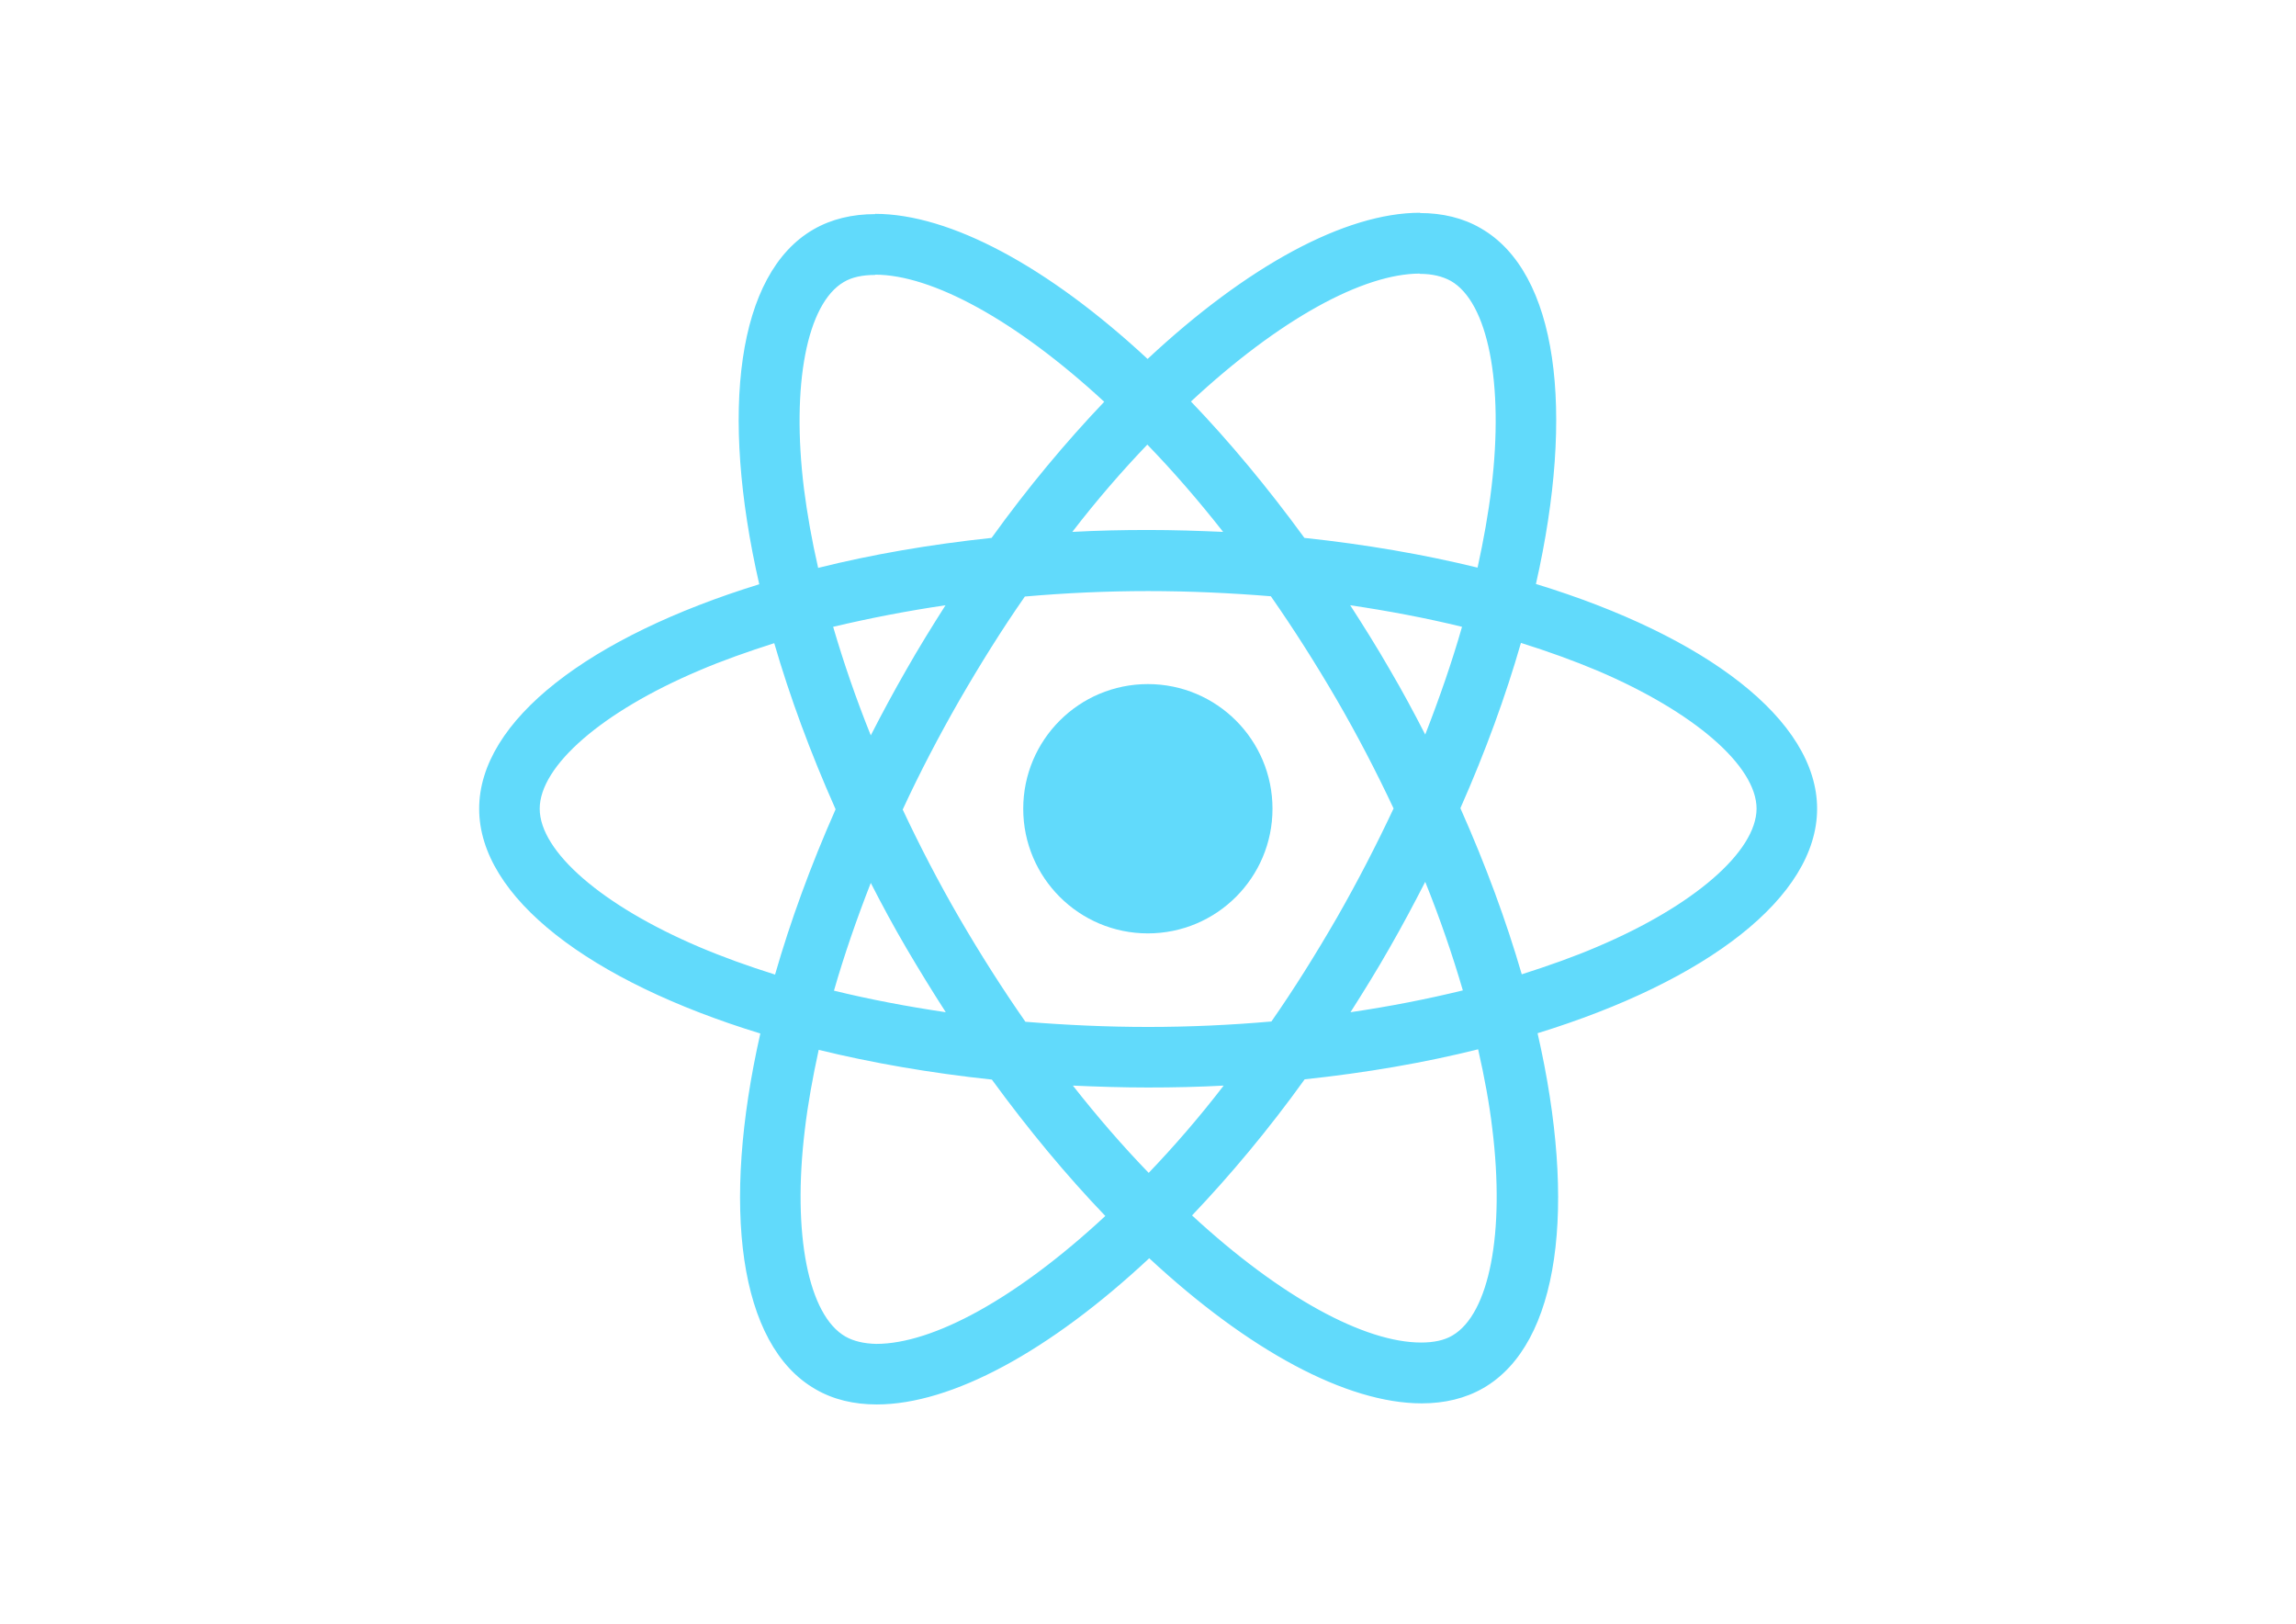
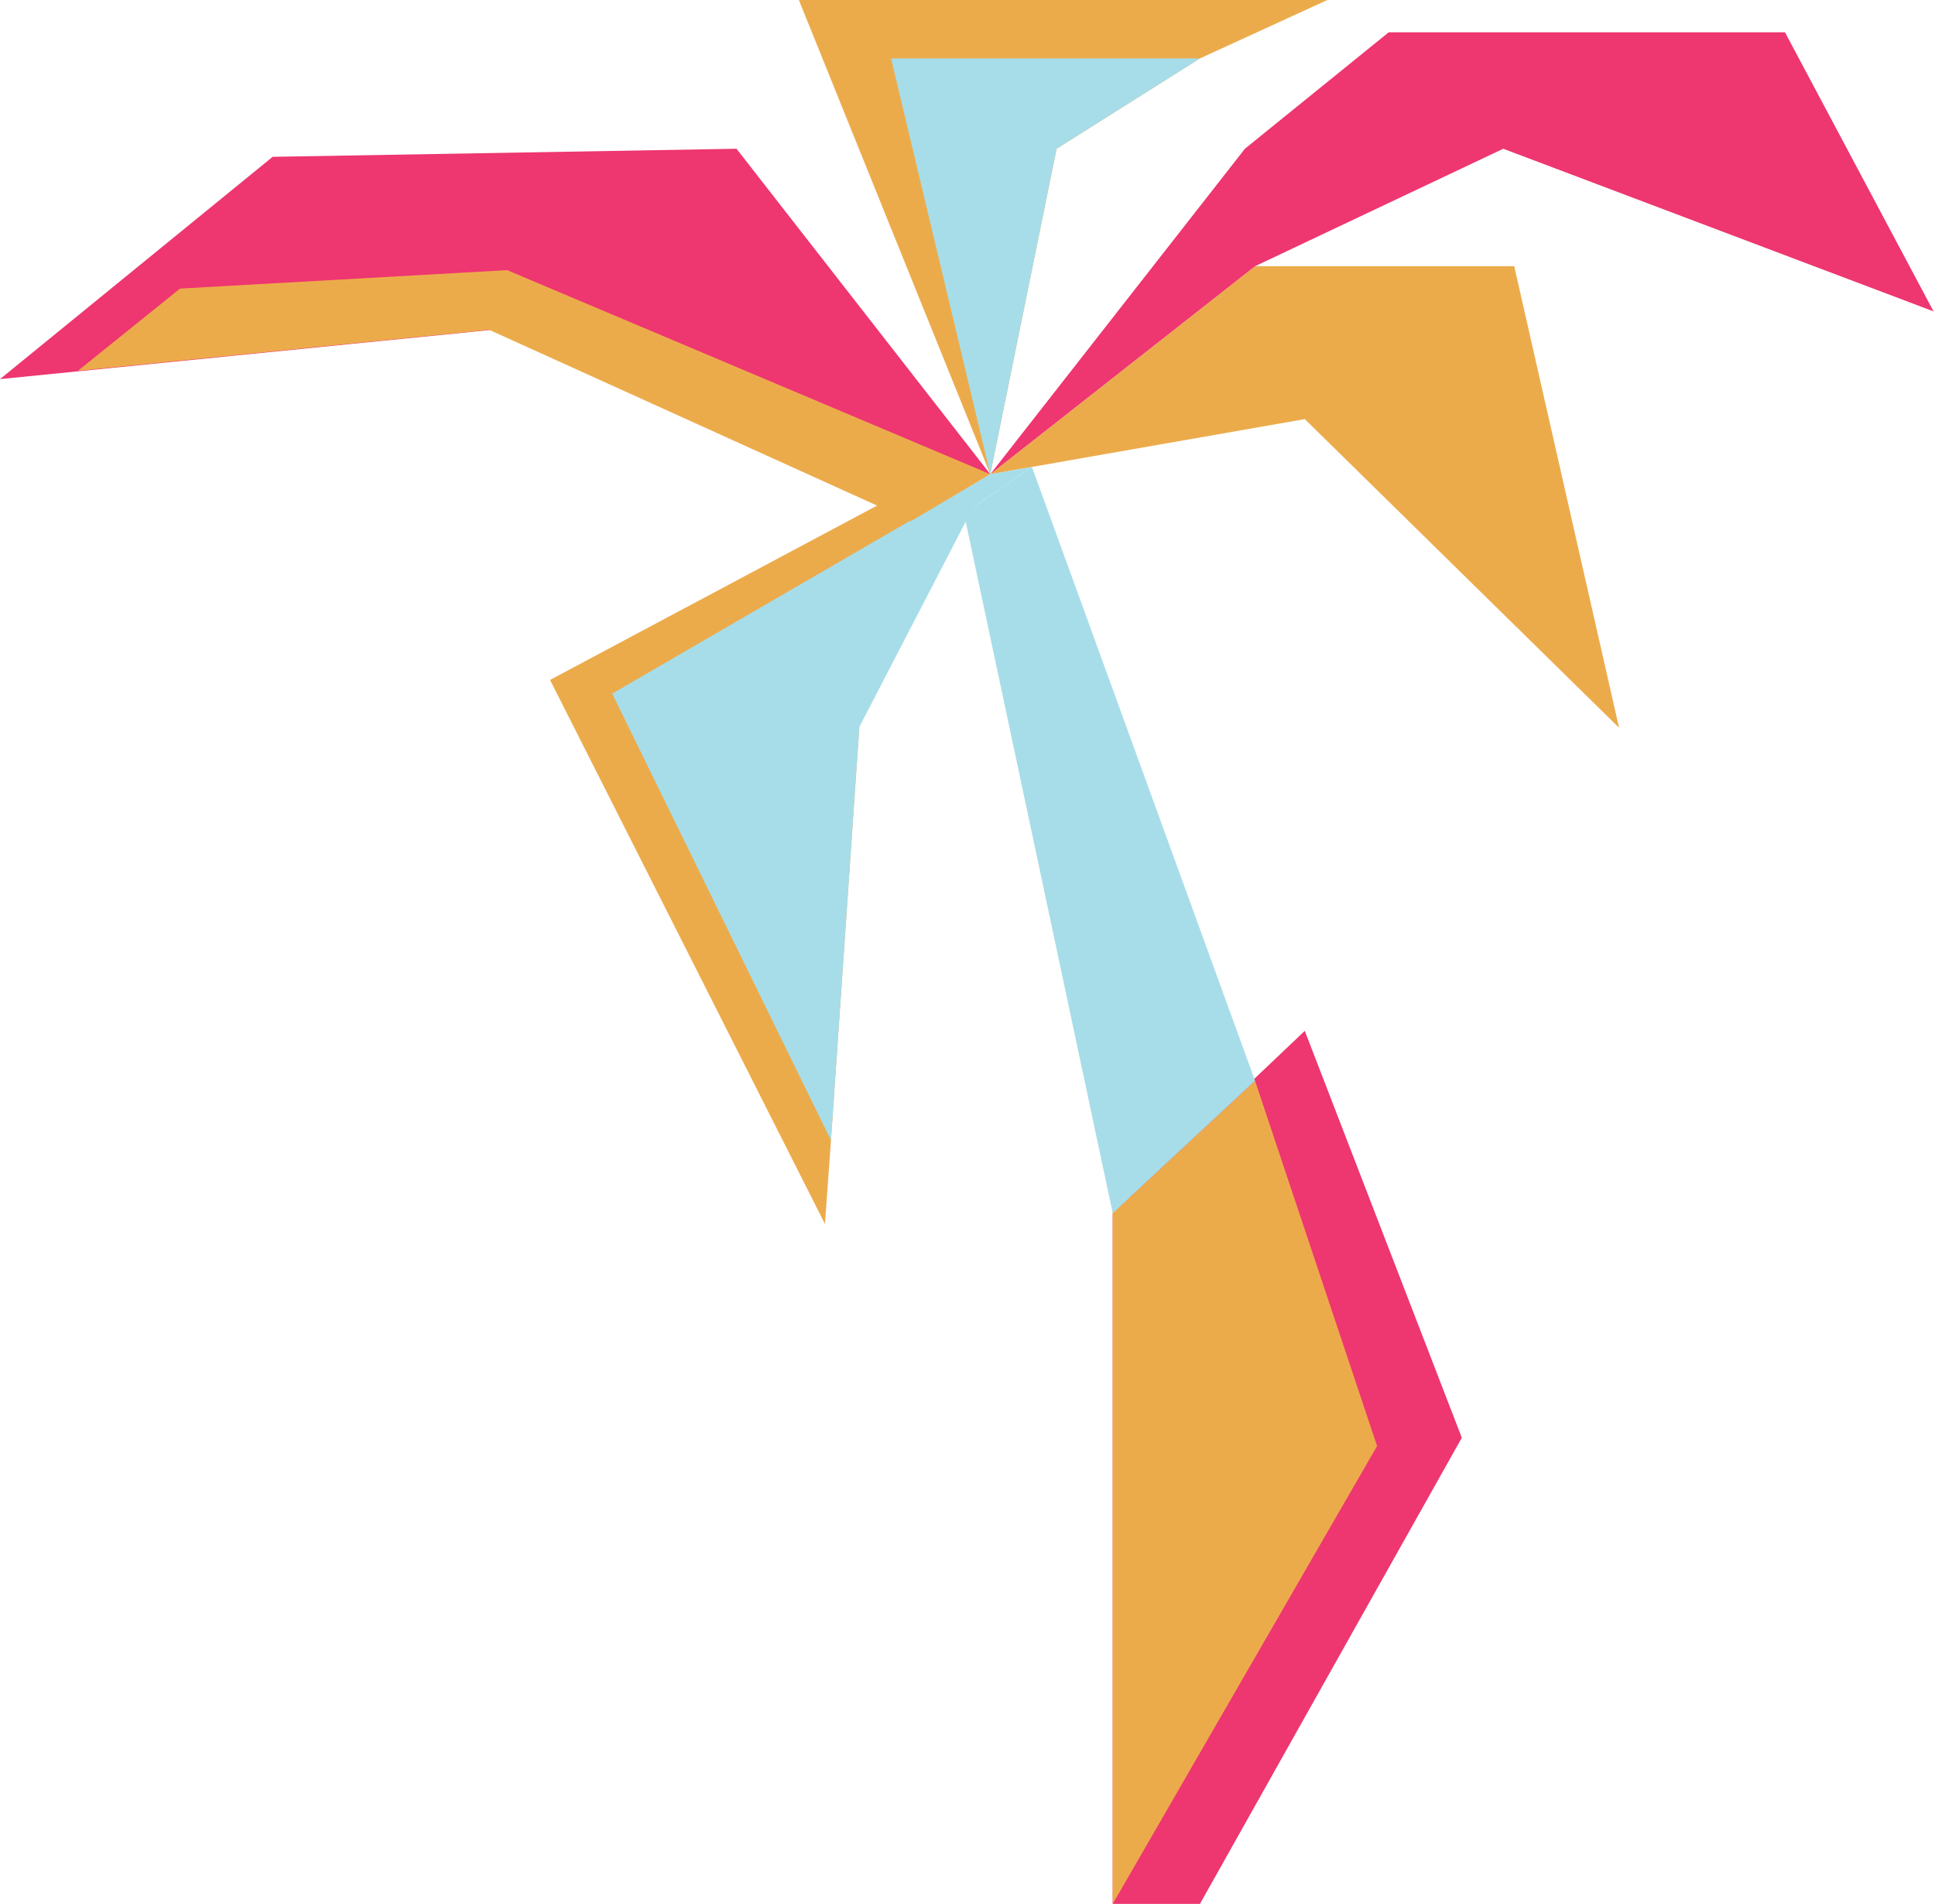
- <svg xmlns="http://www.w3.org/2000/svg" viewBox="0 0 841.9 595.3">
-   <g fill="#61DAFB">
-     <path d="M666.3 296.5c0-32.5-40.7-63.3-103.1-82.4 14.4-63.6 8-114.2-20.2-130.4-6.5-3.8-14.1-5.6-22.4-5.6v22.3c4.6 0 8.3.9 11.4 2.6 13.6 7.8 19.5 37.5 14.9 75.7-1.1 9.4-2.9 19.3-5.1 29.4-19.6-4.8-41-8.5-63.5-10.9-13.5-18.5-27.5-35.3-41.6-50 32.6-30.3 63.2-46.9 84-46.9V78c-27.5 0-63.5 19.6-99.9 53.6-36.4-33.8-72.4-53.2-99.9-53.2v22.3c20.7 0 51.4 16.5 84 46.6-14 14.7-28 31.4-41.3 49.9-22.6 2.4-44 6.1-63.6 11-2.3-10-4-19.7-5.2-29-4.7-38.2 1.1-67.9 14.6-75.8 3-1.8 6.9-2.6 11.5-2.6V78.5c-8.4 0-16 1.8-22.6 5.6-28.1 16.2-34.4 66.7-19.9 130.1-62.2 19.2-102.7 49.9-102.7 82.3 0 32.5 40.7 63.3 103.1 82.4-14.4 63.6-8 114.2 20.2 130.4 6.5 3.8 14.1 5.6 22.5 5.6 27.5 0 63.5-19.6 99.9-53.6 36.4 33.8 72.4 53.2 99.9 53.2 8.4 0 16-1.8 22.6-5.6 28.1-16.2 34.4-66.7 19.9-130.1 62-19.1 102.5-49.9 102.5-82.3zm-130.2-66.7c-3.7 12.9-8.3 26.2-13.5 39.5-4.1-8-8.4-16-13.1-24-4.6-8-9.5-15.8-14.4-23.4 14.2 2.1 27.9 4.7 41 7.9zm-45.8 106.5c-7.8 13.5-15.8 26.3-24.1 38.2-14.9 1.3-30 2-45.2 2-15.1 0-30.2-.7-45-1.9-8.3-11.9-16.4-24.6-24.2-38-7.6-13.1-14.5-26.4-20.8-39.8 6.2-13.4 13.2-26.8 20.7-39.9 7.8-13.5 15.8-26.3 24.1-38.2 14.9-1.3 30-2 45.2-2 15.1 0 30.2.7 45 1.9 8.3 11.9 16.4 24.6 24.2 38 7.6 13.1 14.5 26.4 20.8 39.8-6.3 13.4-13.2 26.8-20.7 39.9zm32.3-13c5.4 13.4 10 26.8 13.8 39.8-13.1 3.2-26.9 5.9-41.2 8 4.9-7.7 9.8-15.6 14.4-23.7 4.6-8 8.9-16.1 13-24.1zM421.2 430c-9.3-9.6-18.6-20.3-27.8-32 9 .4 18.2.7 27.5.7 9.4 0 18.7-.2 27.8-.7-9 11.7-18.3 22.4-27.5 32zm-74.4-58.9c-14.2-2.1-27.9-4.7-41-7.9 3.7-12.9 8.3-26.2 13.5-39.5 4.1 8 8.4 16 13.1 24 4.7 8 9.5 15.8 14.4 23.4zM420.7 163c9.3 9.6 18.6 20.3 27.8 32-9-.4-18.2-.7-27.5-.7-9.4 0-18.7.2-27.8.7 9-11.7 18.3-22.4 27.5-32zm-74 58.9c-4.9 7.7-9.8 15.6-14.4 23.7-4.6 8-8.9 16-13 24-5.4-13.4-10-26.8-13.8-39.8 13.1-3.1 26.9-5.8 41.2-7.9zm-90.5 125.2c-35.4-15.1-58.3-34.9-58.3-50.6 0-15.7 22.9-35.6 58.3-50.6 8.6-3.7 18-7 27.7-10.1 5.7 19.6 13.2 40 22.5 60.9-9.2 20.8-16.6 41.1-22.2 60.6-9.9-3.1-19.3-6.5-28-10.2zM310 490c-13.6-7.8-19.5-37.5-14.9-75.7 1.1-9.4 2.9-19.3 5.1-29.4 19.6 4.8 41 8.5 63.5 10.9 13.5 18.5 27.5 35.3 41.6 50-32.6 30.3-63.2 46.9-84 46.9-4.5-.1-8.3-1-11.3-2.7zm237.2-76.2c4.7 38.2-1.1 67.9-14.6 75.8-3 1.8-6.9 2.6-11.5 2.6-20.7 0-51.4-16.5-84-46.6 14-14.7 28-31.4 41.3-49.9 22.6-2.4 44-6.1 63.6-11 2.3 10.1 4.1 19.8 5.2 29.1zm38.5-66.7c-8.6 3.7-18 7-27.7 10.1-5.7-19.6-13.2-40-22.5-60.9 9.2-20.8 16.6-41.1 22.2-60.6 9.9 3.1 19.3 6.5 28.1 10.2 35.4 15.1 58.3 34.9 58.3 50.6-.1 15.7-23 35.6-58.4 50.6zM320.8 78.4z" />
-     <circle cx="420.9" cy="296.5" r="45.7" />
-     <path d="M520.5 78.1z" />
-   </g>
+ <svg xmlns="http://www.w3.org/2000/svg" width="934" height="919" viewBox="0 0 934 919" fill="none">
+   <path d="M445.2 232.4L265.5 328.2L398.2 590.8L401.1 550.4L414.8 350.9L445.2 232.4Z" fill="#ECAB4B" />
+   <path d="M478 228.9L385.6 0H640.7L579.2 28.2L510 71.8L478 228.9Z" fill="#ECAB4B" />
+   <path d="M537.1 585.6L629.8 497.6L705.6 694L579.2 919H537.1V585.6Z" fill="#EE3670" />
+   <path d="M537.1 919V585.6L605.8 521.7L664.7 698L537.1 919Z" fill="#ECAB4B" />
+   <path d="M465.3 247.9L498.1 225.4L605.8 521.7L537.1 585.6L465.3 247.9Z" fill="#A7DDE8" />
+   <path d="M0 183L131.6 75.7L355.5 71.8L478 228.9L236.5 159.3L0 183Z" fill="#EE3670" />
+   <path d="M478 228.9L414.8 350.9L401.1 550.4L295.5 334.8L478 228.9Z" fill="#A7DDE8" />
+   <path d="M430.1 28.2L478 228.9L510 71.8L579.2 28.2H430.1Z" fill="#A7DDE8" />
+   <path d="M781.5 351.3L629.8 202.3L478 228.9L605.8 128.5H730.9L781.5 351.3Z" fill="#ECAB4B" />
+   <path d="M478 228.9L600.9 71.8L670.3 15.6H861.6L933.3 150.3L725.6 71.8L605.8 128.5L478 228.9Z" fill="#EE3670" />
+   <path d="M86.9 139.3L37.6 179L236.1 159.2L439.8 251.5L478 228.9L244.8 130.4L86.9 139.3Z" fill="#ECAB4B" />
+   <path d="M478 228.9L498.1 225.4L465.3 247.9L478 228.9Z" fill="#A7DDE8" />
</svg>
